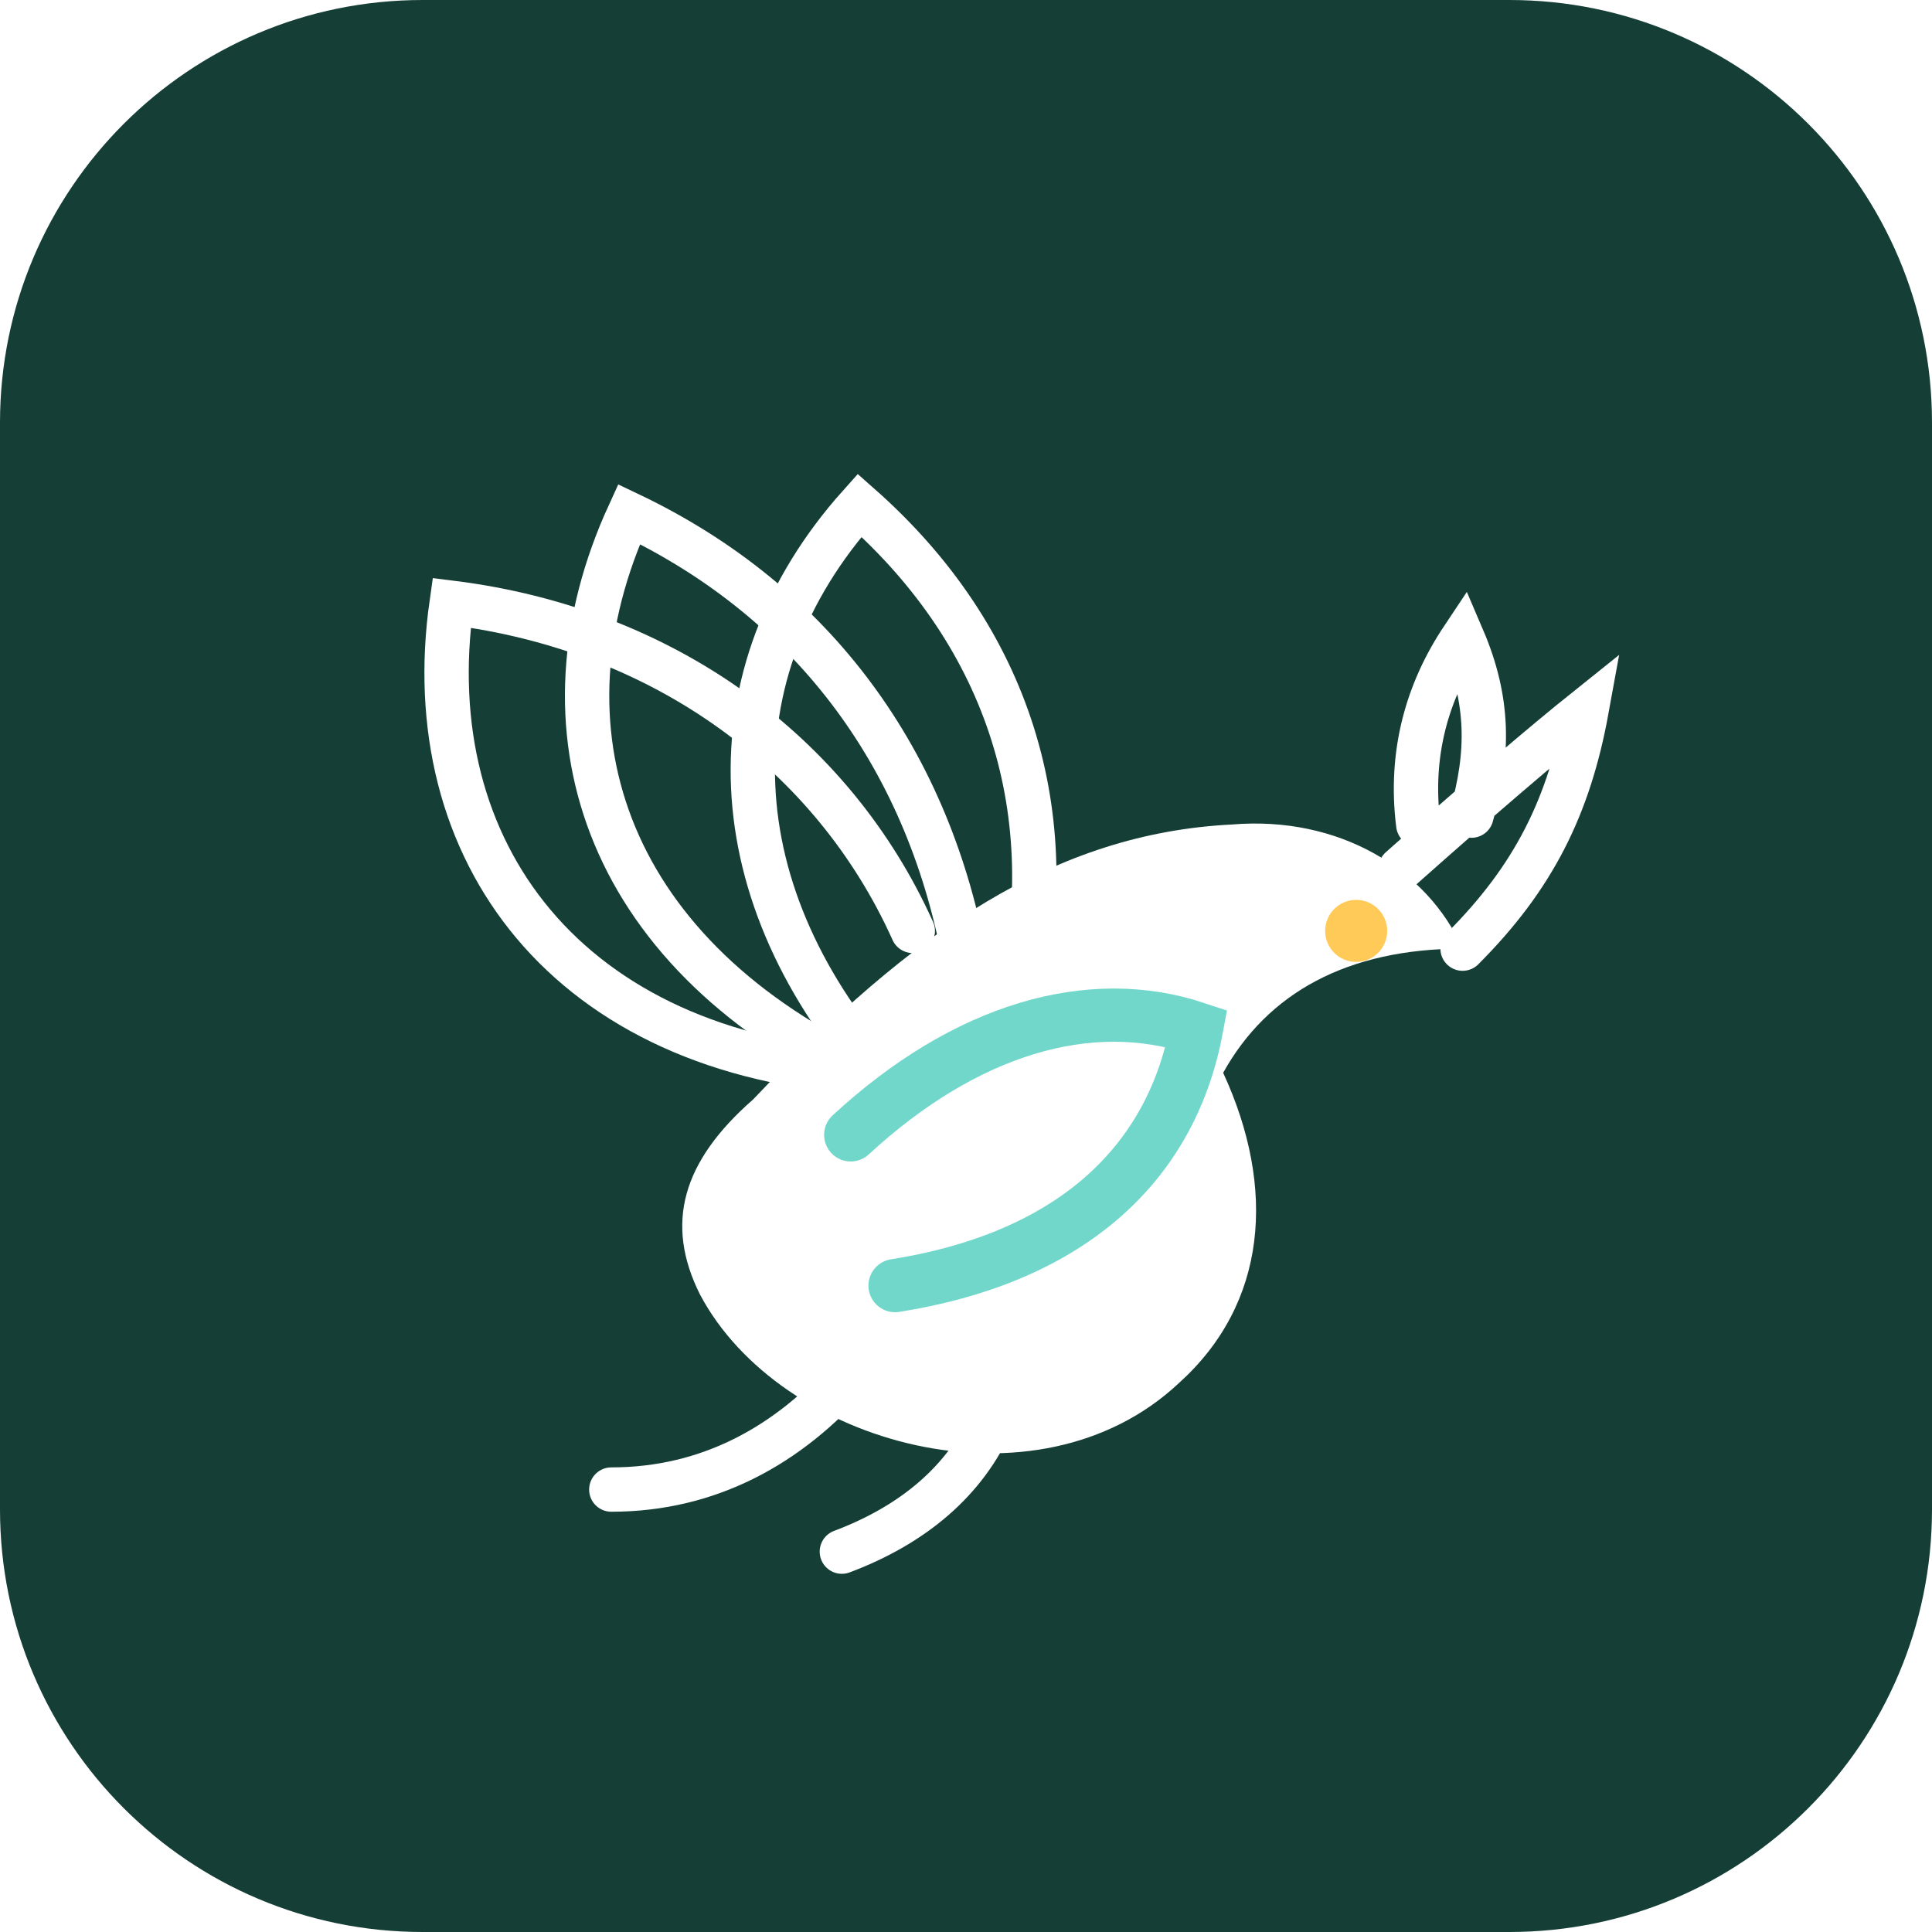
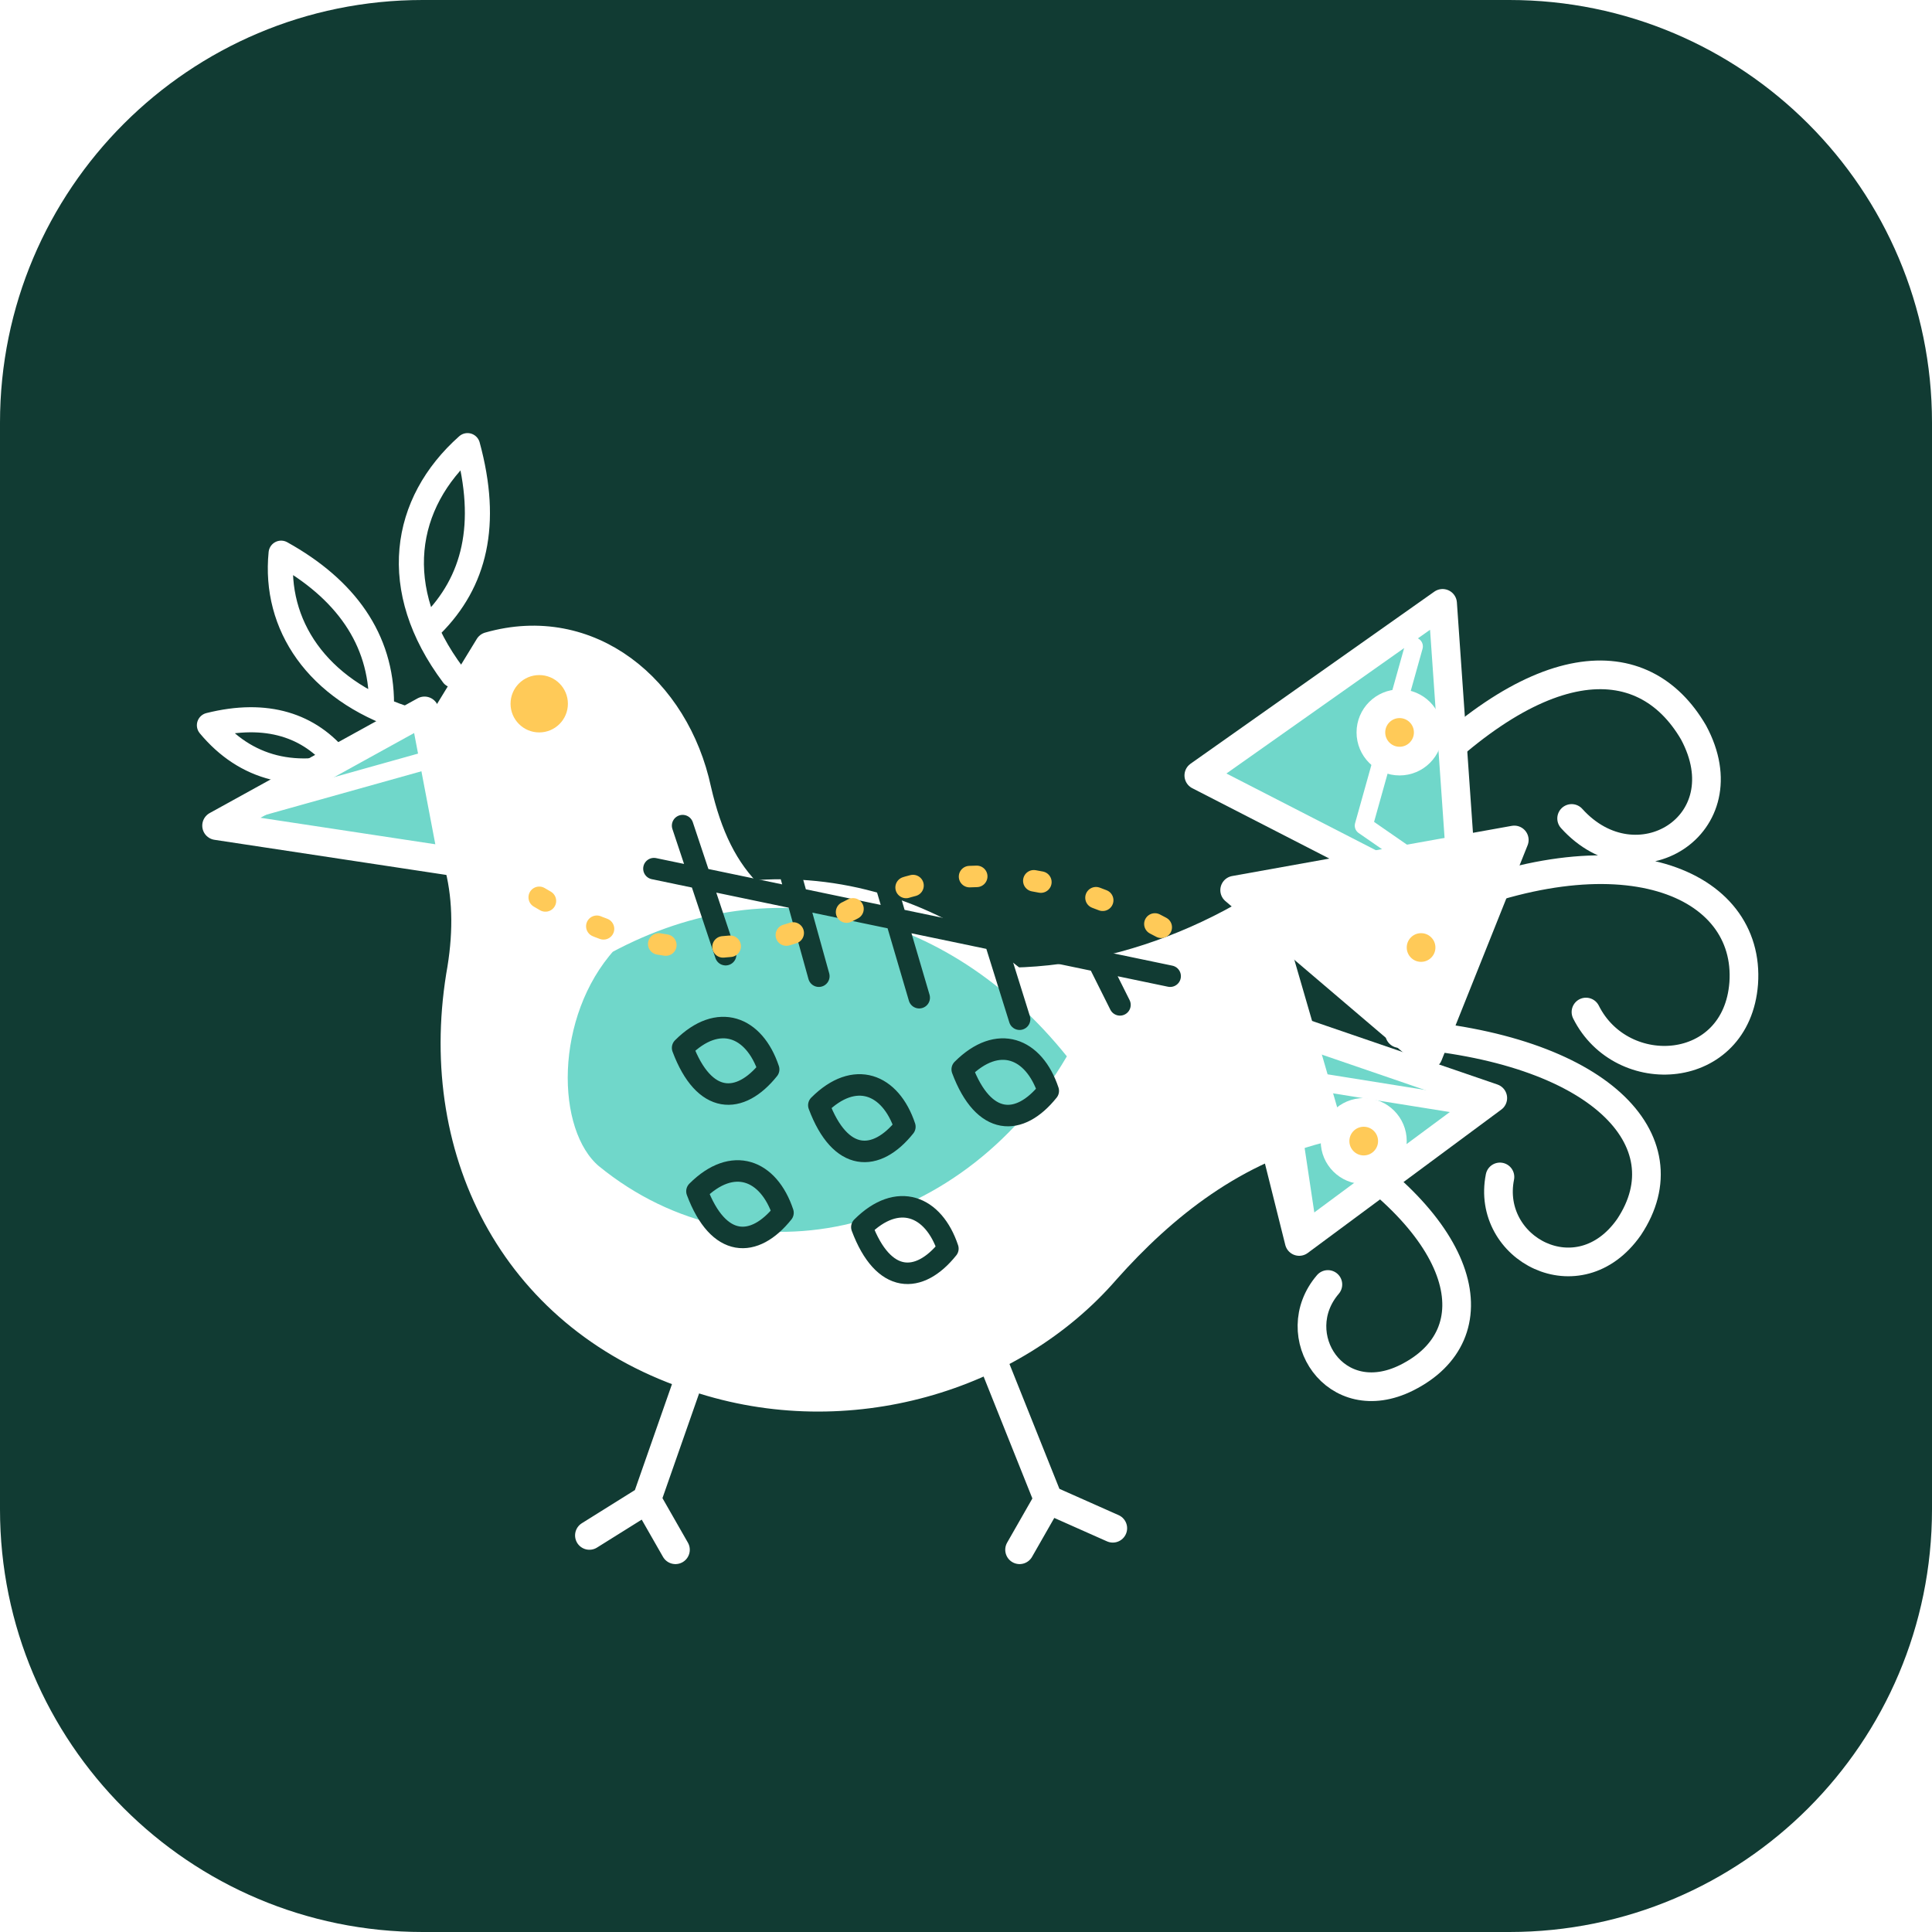
<svg xmlns="http://www.w3.org/2000/svg" viewBox="0 0 512 512">
-   <rect width="512" height="512" rx="112" fill="#153f36" />
-   <g transform="translate(68 54) scale(2.35)" color="#fff">
-     <g fill="none" stroke="currentColor" stroke-linecap="round" stroke-width="5">
-       <path d="M69 98C35 96 18 73 22 45c24 3 43 17 52 37" />
-       <path d="M68 98C39 84 31 59 42 35c21 10 34 28 38 51" />
-       <path d="M71 99C52 78 51 53 68 34c17 15 23 35 18 56" />
+   <rect width="512" height="512" rx="112" fill="#113b33" />
+   <g transform="translate(27 82) scale(1.9)" color="#fff" stroke-linecap="round" stroke-linejoin="round">
+     <g fill="none" stroke="currentColor">
+       <path d="M49 51c-9-12-7-24 2-32 3 11 1 19-5 25M42 57c-12-4-18-13-17-23 9 5 14 12 14 21M36 63c-9 3-16 1-21-5 8-2 14 0 18 5" stroke-width="3.5" />
+       <path d="M180 69c20-22 35-22 42-10 7 13-8 22-17 12M185 84c27-12 45-4 44 10-1 13-17 14-22 4M181 101c28 2 40 15 32 27-7 10-20 3-18-7M169 115c22 13 25 28 13 34-10 5-17-6-11-13" stroke-width="4" />
    </g>
-     <path d="M56 101c18-19 34-30 54-31 12-1 22 5 26 14-13 0-22 5-27 14 6 13 5 26-5 35-16 15-45 7-54-10-4-8-2-15 6-22Z" fill="currentColor" />
-     <path d="M129 75c9-8 16-14 21-18-2 11-6 19-14 27M131 70c-1-8 1-15 5-21 3 7 3 13 1 20M67 132c-7 8-16 13-27 13M83 137c-3 7-9 12-17 15" fill="none" stroke="currentColor" stroke-linecap="round" stroke-width="5" />
-     <circle cx="124" cy="82" r="3.5" fill="#ffca58" />
-     <path d="M67 105c13-12 27-16 39-12-3 16-15 26-34 29" fill="none" stroke="#70d7ca" stroke-linecap="round" stroke-width="6" />
+     <g stroke="currentColor" stroke-width="4">
+       <path d="m153 65 34-24 3 43Z" fill="#70d7ca" />
+       <path d="m158 81 39-7-12 30Z" fill="currentColor" />
+       <path d="m159 98 35 12-27 20Z" fill="#70d7ca" />
+       <path d="m183 47-7 25 13 9M192 78l-23 11 16 12M190 111l-25-4 3 20" fill="none" stroke-width="2.5" />
+       <circle cx="181" cy="59" r="4" fill="#ffca58" />
+       <circle cx="184" cy="89" r="4" fill="#ffca58" />
+       <circle cx="176" cy="116" r="4" fill="#ffca58" />
+     </g>
+     <path d="M54 47c14-4 26 6 29 20 3 13 9 19 25 24 18 6 38 2 54-8l9 31c-13 3-23 11-31 20-13 15-36 22-57 15-25-8-37-31-33-56 2-11 0-20-7-28Z" fill="currentColor" stroke="currentColor" stroke-width="4" />
+     <path d="m45 56-29 16 33 5Z" fill="#70d7ca" stroke="currentColor" stroke-width="4" />
+     <path d="m20 70 25-7" fill="none" stroke="currentColor" stroke-width="2.5" />
+     <circle cx="61" cy="55" r="4" fill="#ffca58" />
+     <path d="M70 88c24-13 50-6 67 16-15 27-47 35-69 17-7-6-7-23 2-33Z" fill="#70d7ca" stroke="currentColor" stroke-width="4" />
+     <g fill="none" stroke="#113b33" stroke-width="3">
+       <path d="m77 78 72 15M81 72l6 18m8-15 5 18m9-14 5 17m9-13 5 16m9-12 5 10" />
+       <path d="M81 103c5-5 10-3 12 3-4 5-9 5-12-3ZM100 111c5-5 10-3 12 3-4 5-9 5-12-3ZM120 106c5-5 10-3 12 3-4 5-9 5-12-3ZM83 123c5-5 10-3 12 3-4 5-9 5-12-3ZM106 128c5-5 10-3 12 3-4 5-9 5-12-3Z" />
+     </g>
+     <g fill="none" stroke="currentColor" stroke-width="4">
+       <path d="M83 146 76 166m0 0-8 5m8-5 4 7M124 146l8 20m0 0-4 7m4-7 9 4" />
+       <path d="M61 82c15 9 28 9 43 2 15-8 30-6 47 4" stroke="#ffca58" stroke-width="3" stroke-dasharray="1 8" />
+     </g>
  </g>
</svg>
